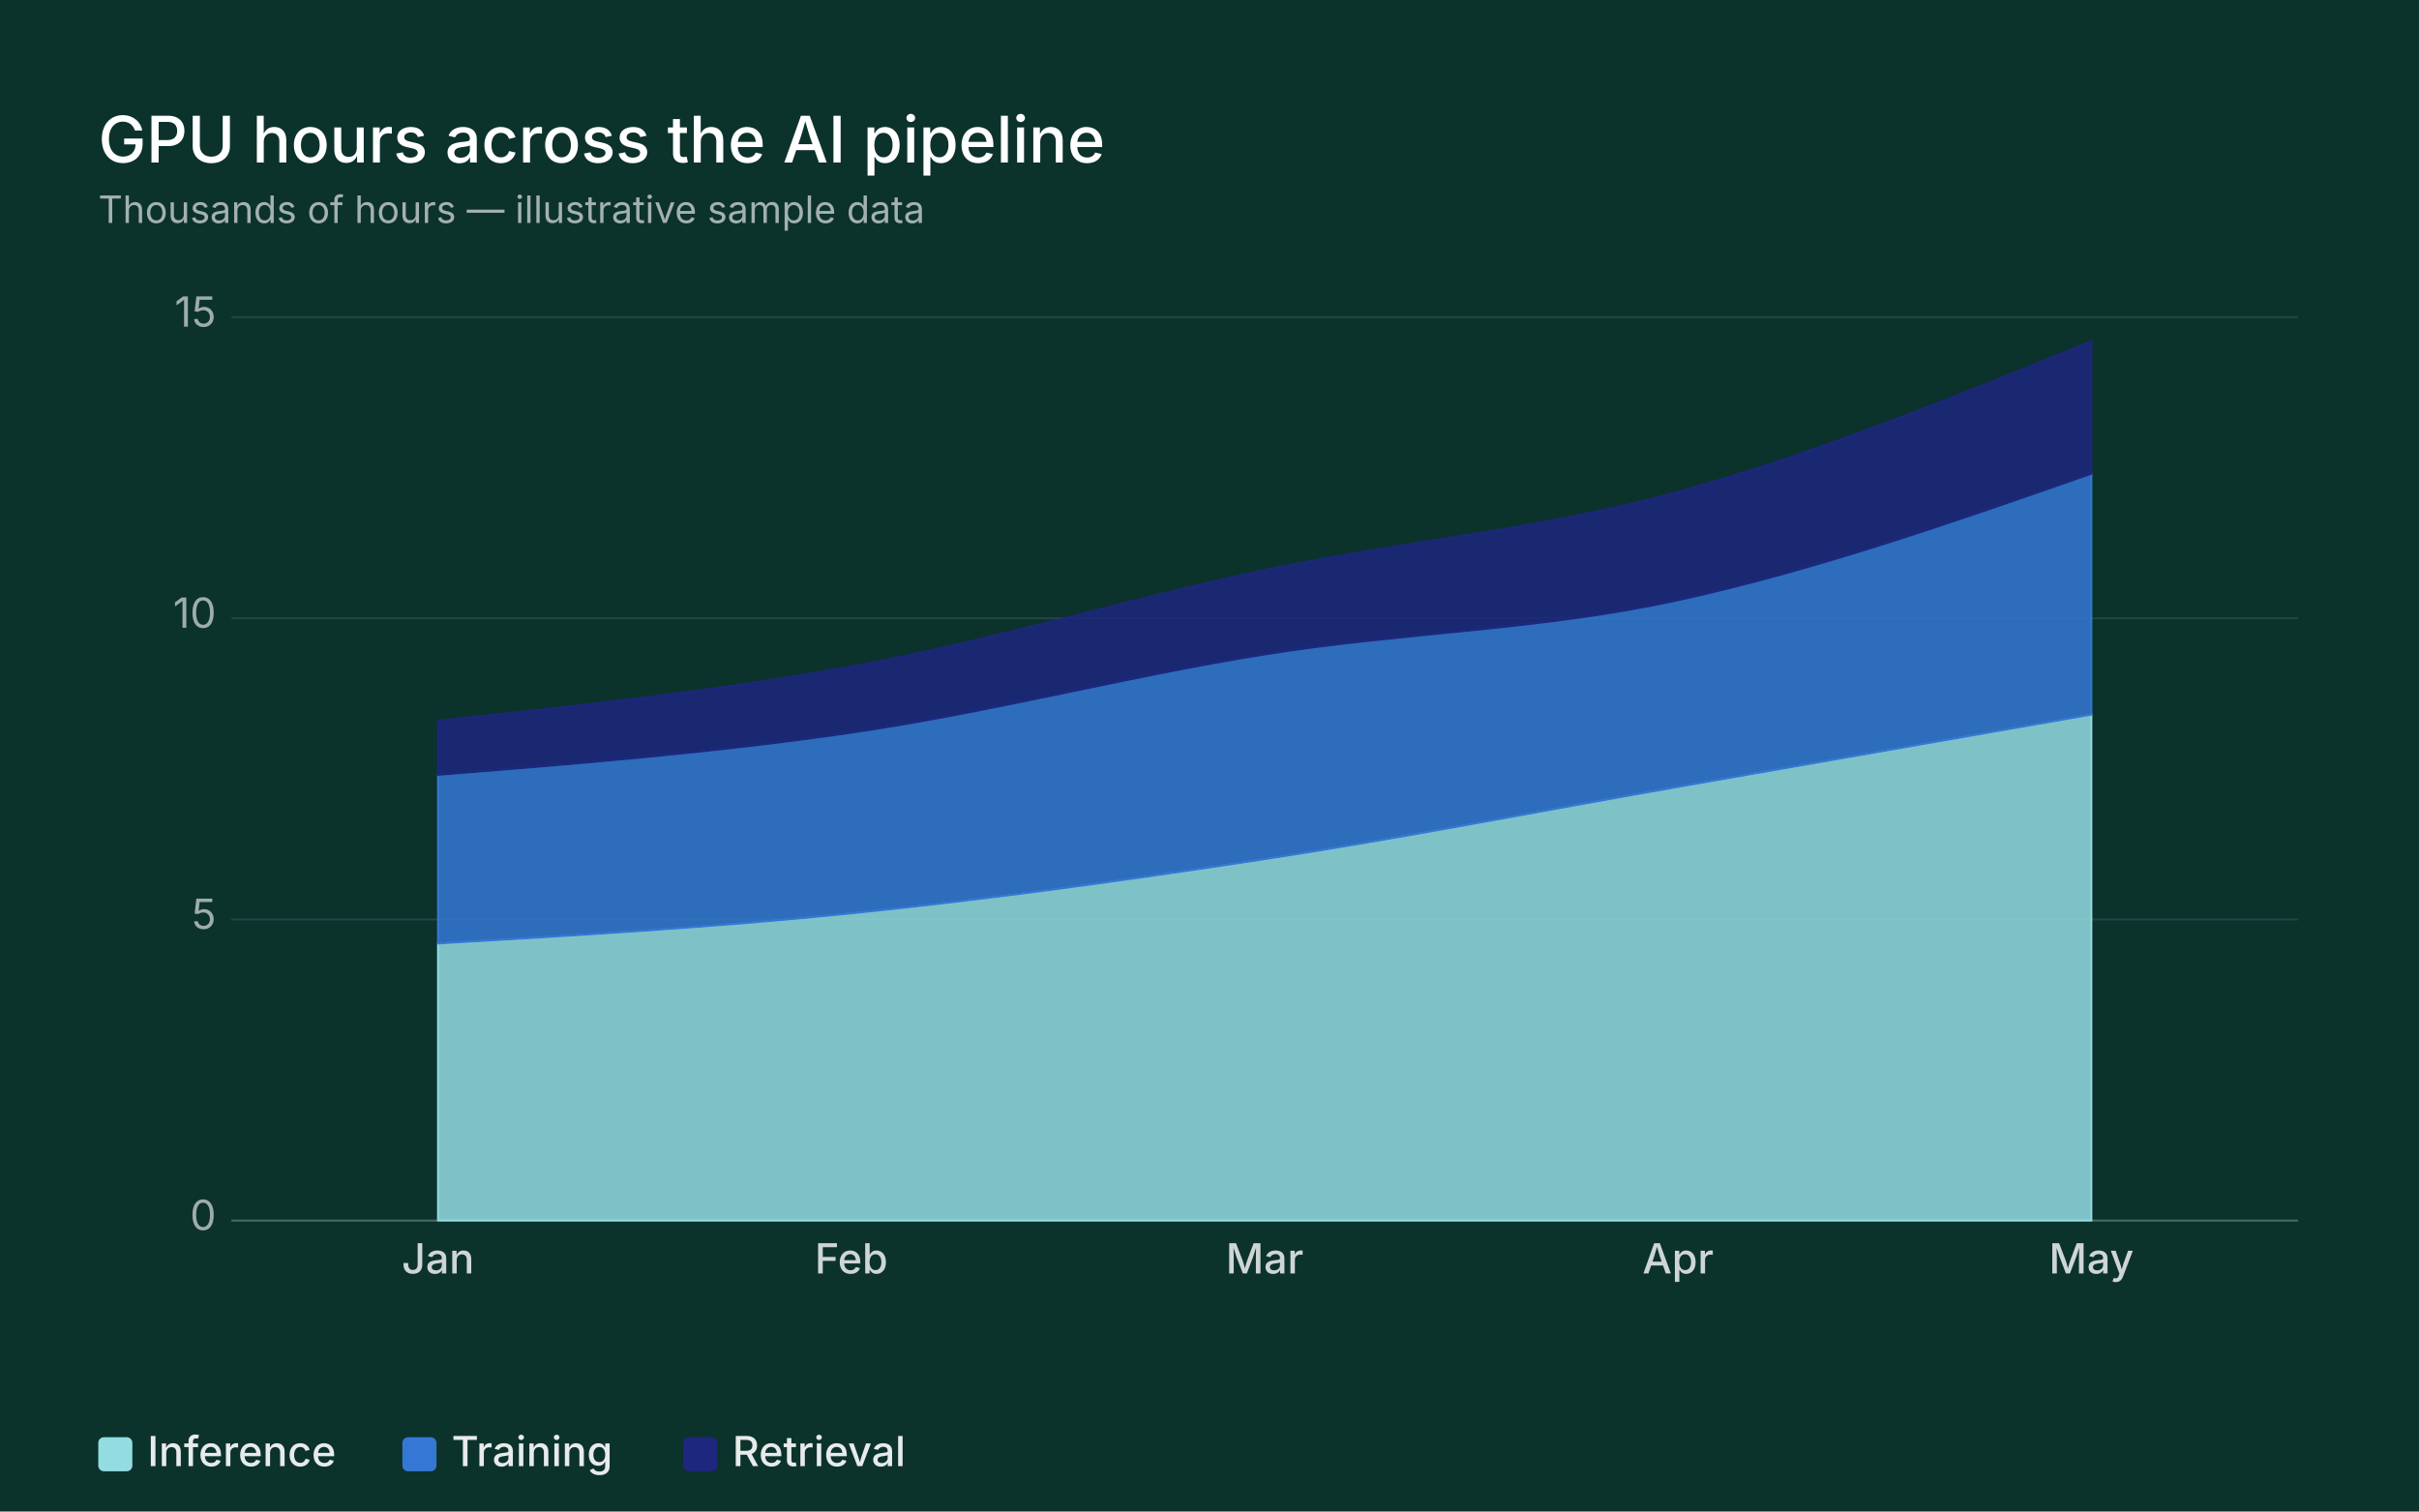
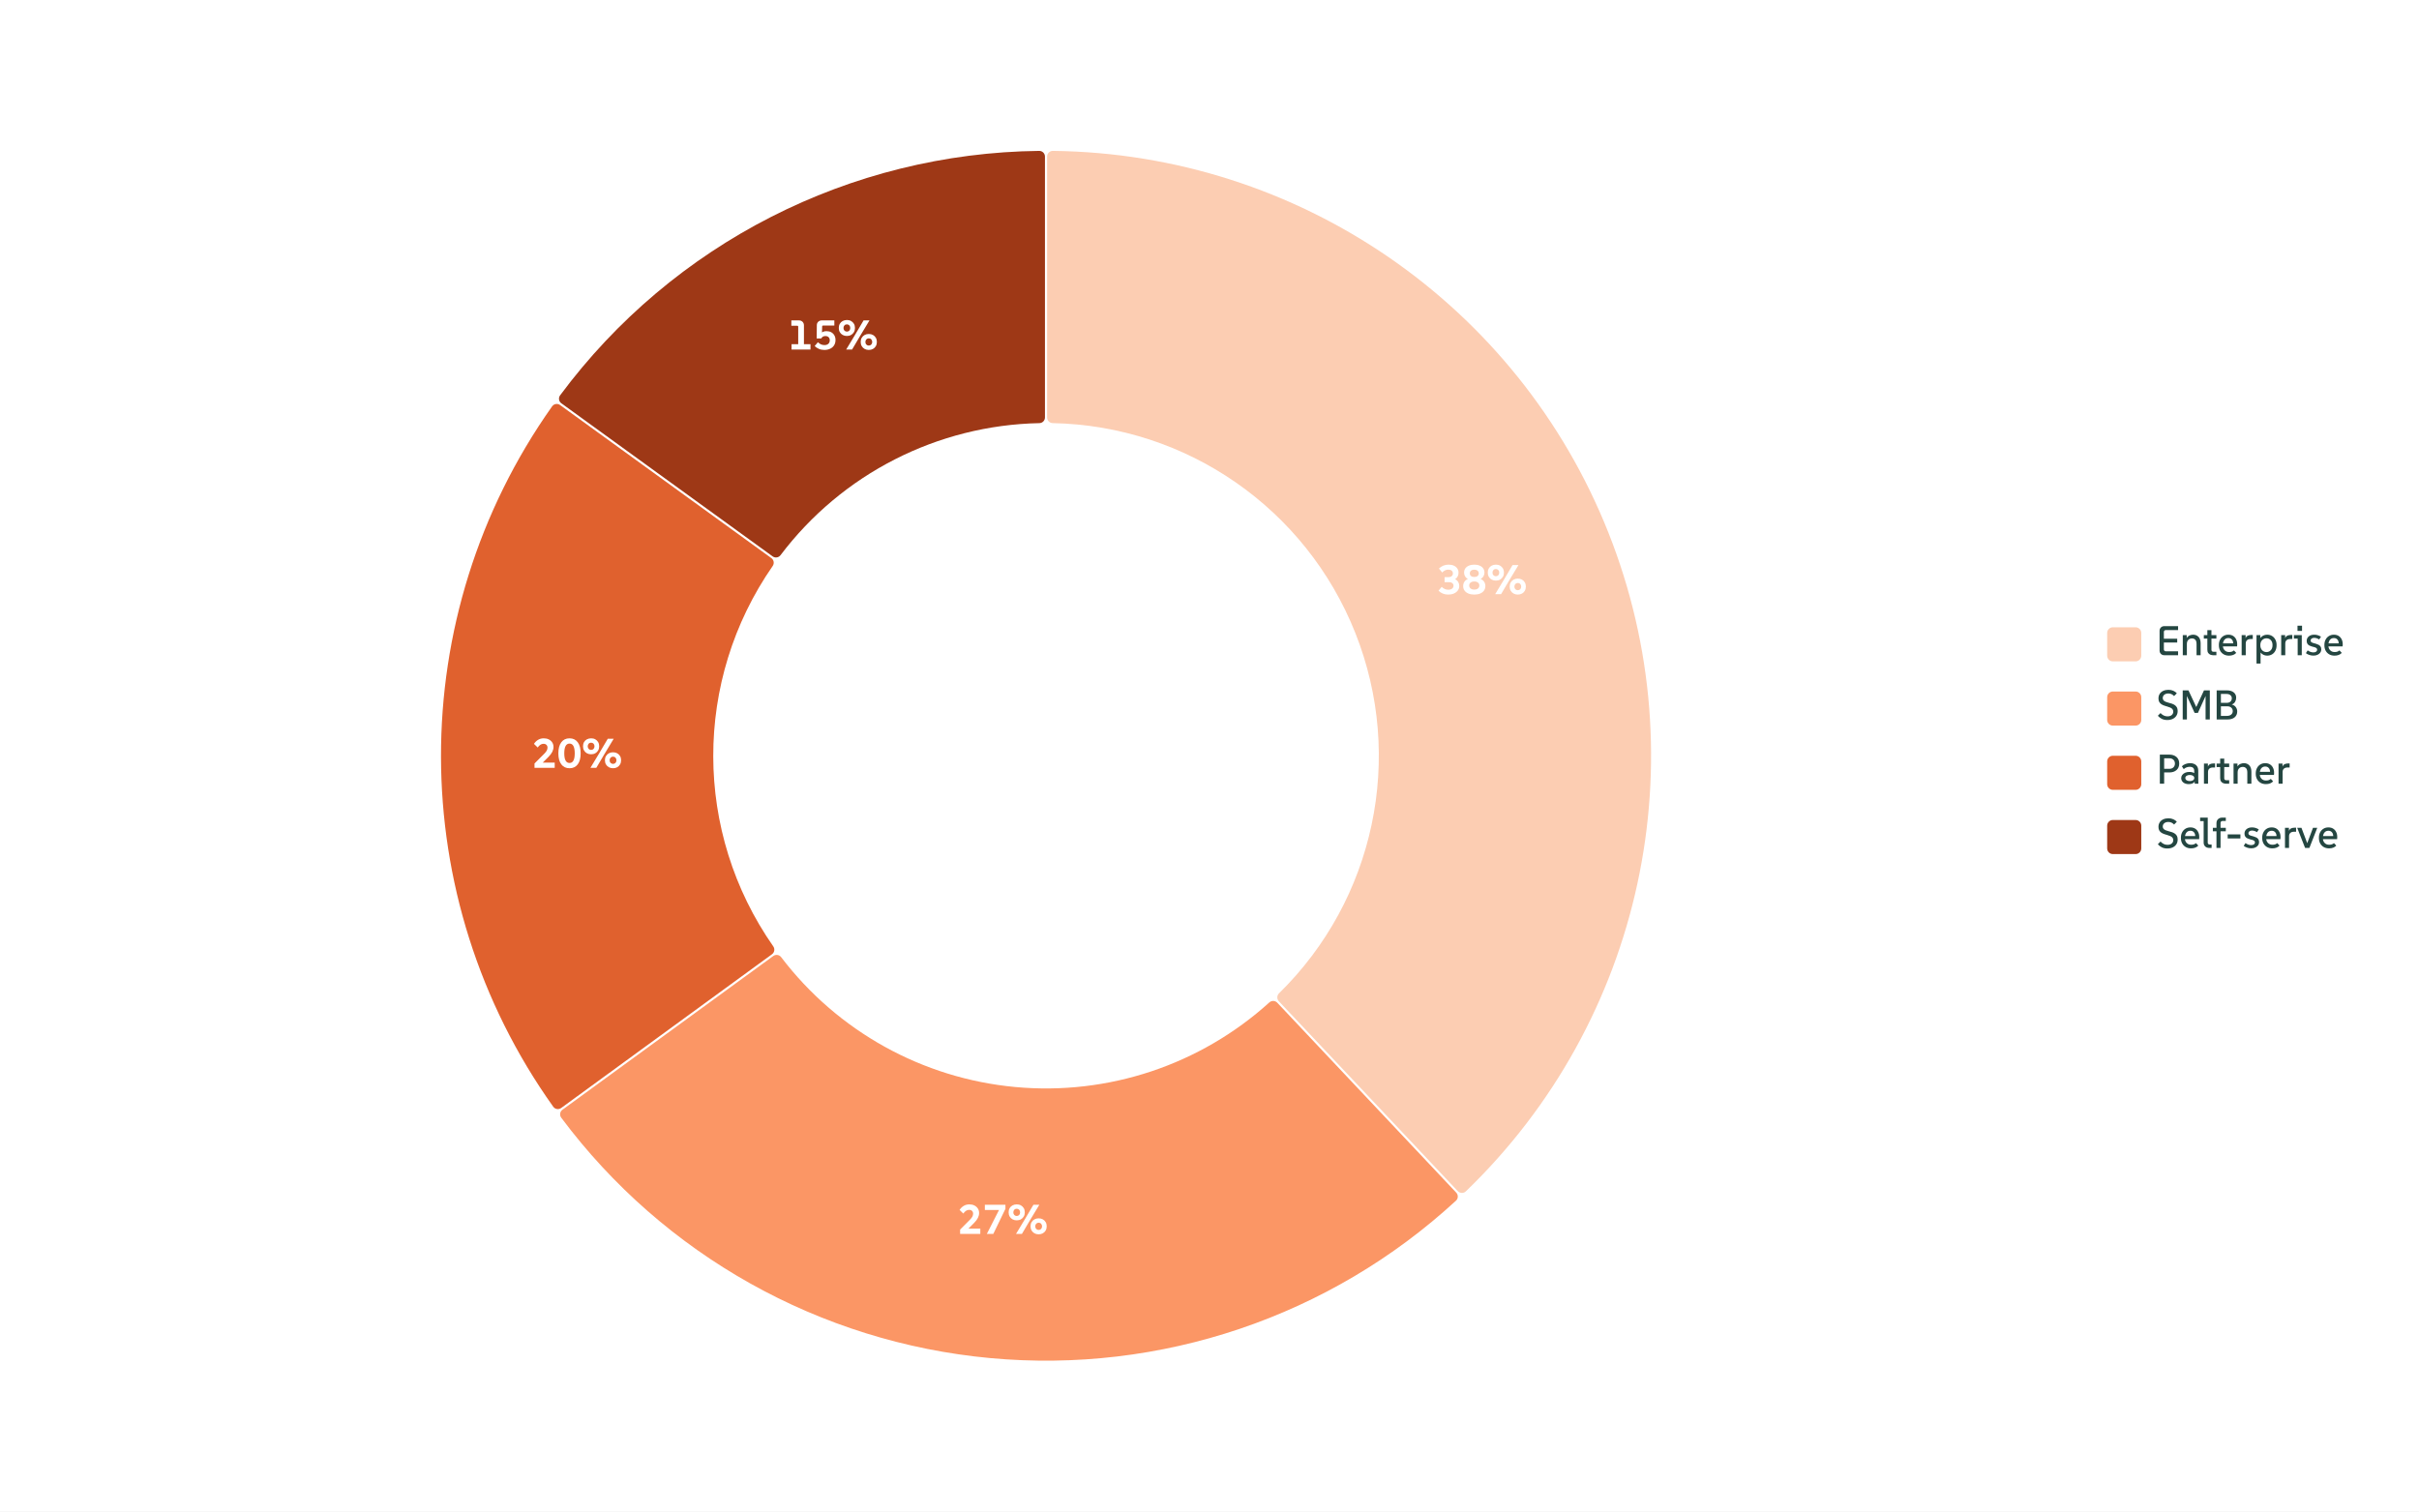
- <svg xmlns="http://www.w3.org/2000/svg" id="d3-svg" width="1280" height="800" style="width:100%;height:auto;display:block" viewBox="0 0 1280 800">
+ <svg xmlns="http://www.w3.org/2000/svg" id="d3-svg" width="1280" height="800" data-lolly-anno="donut auto grouped monotone uniform none linear auto warm series #0c322c #ffffff right" style="width:100%;height:auto;display:block" viewBox="0 0 1280 800">
  <defs>
-     <style>@font-face{font-family:"SUSE";src:url(/catalog/fonts/webfonts/SUSE[wght].woff2)format("woff2-variations");font-weight:100 900;font-display:block}#d3-svg text{font-family:"SUSE",system-ui,-apple-system,sans-serif}#d3-svg [data-canvas-input]{cursor:pointer}</style>
+     <style>#d3-svg [data-canvas-input]{cursor:pointer}</style>
  </defs>
-   <path id="d3-bg" fill="#0c322c" d="M0 0h1280v800H0z" pointer-events="all" />
+   <path id="d3-bg" fill="#fff" d="M0 0h1280v800H0z" pointer-events="all" />
  <g id="d3-plot">
-     <text x="52" y="86" fill="#fff" font-size="34" font-weight="500">GPU hours across the AI pipeline</text>
-     <text x="52" y="118" fill="#fff" font-size="20" font-weight="400" opacity=".62">Thousands of hours — illustrative sample data</text>
-     <g class="value-axis">
-       <path stroke="#fff" d="M122.4 646H1216" opacity=".28" />
-       <text x="114.4" y="651" fill="#fff" font-size="22" opacity=".6" text-anchor="end">0</text>
-       <path stroke="#fff" d="M122.4 486.63H1216" opacity=".1" />
-       <text x="114.4" y="491.63" fill="#fff" font-size="22" opacity=".6" text-anchor="end">5</text>
-       <path stroke="#fff" d="M122.4 327.25H1216" opacity=".1" />
-       <text x="114.4" y="332.25" fill="#fff" font-size="22" opacity=".6" text-anchor="end">10</text>
-       <path stroke="#fff" d="M122.4 167.88H1216" opacity=".1" />
-       <text x="114.4" y="172.88" fill="#fff" font-size="22" opacity=".6" text-anchor="end">15</text>
-     </g>
-     <text x="231.76" y="674" fill="#fff" font-size="22" font-weight="500" opacity=".8" text-anchor="middle">Jan</text>
-     <text x="450.48" y="674" fill="#fff" font-size="22" font-weight="500" opacity=".8" text-anchor="middle">Feb</text>
-     <text x="669.2" y="674" fill="#fff" font-size="22" font-weight="500" opacity=".8" text-anchor="middle">Mar</text>
-     <text x="887.92" y="674" fill="#fff" font-size="22" font-weight="500" opacity=".8" text-anchor="middle">Apr</text>
-     <text x="1106.64" y="674" fill="#fff" font-size="22" font-weight="500" opacity=".8" text-anchor="middle">May</text>
-     <path fill="#92dce2" fill-opacity=".85" stroke="#92dce2" d="M231.76 499.38c72.9-4.25 145.81-8.5 218.72-15.94s145.81-17.53 218.72-28.69 145.81-25.5 218.72-38.25l218.72-38.25V646H231.76Z" />
-     <path fill="#3478d4" fill-opacity=".85" stroke="#3478d4" d="M231.76 410.13c72.9-5.85 145.81-11.7 218.72-22.32s145.81-29.75 218.72-41.43c72.9-11.7 145.81-12.75 218.72-28.7 72.9-15.93 145.81-41.43 218.72-66.93v127.5L887.92 416.5c-72.9 12.75-145.81 27.1-218.72 38.25-72.9 11.16-145.81 21.25-218.72 28.69s-145.81 11.69-218.72 15.94Z" />
-     <path fill="#1c277d" fill-opacity=".85" stroke="#1c277d" d="M231.76 381.44c72.9-7.7 145.81-15.4 218.72-28.69 72.9-13.28 145.81-35.6 218.72-51s145.81-21.25 218.72-41.44 145.81-49.93 218.72-79.68v70.12c-72.9 25.5-145.81 51-218.72 66.94s-145.81 17-218.72 28.69c-72.9 11.68-145.81 30.8-218.72 41.43s-145.81 16.47-218.72 22.32Z" />
+     <path fill="#fccdb2" d="M554.07 82.86a3 3 0 0 1 3.03-3 320.16 320.16 0 0 1 218.55 550.68 3 3 0 0 1-4.26-.1l-94.7-100.5a3 3 0 0 1 .09-4.2 176.09 176.09 0 0 0-119.77-301.8 3 3 0 0 1-2.94-3Z" />
+     <path fill="#fff" d="M766.35 314.69q-1.63 0-2.9-.53-1.28-.53-2.27-1.52l1.69-2.04q.75.75 1.59 1.13.83.39 1.91.39 1.26 0 2-.59.75-.58.75-1.53 0-.88-.66-1.38-.66-.51-1.71-.51h-2.36v-2.64h2.11q1.04 0 1.66-.55.63-.55.63-1.41 0-.94-.65-1.48t-1.75-.54q-1.01 0-1.82.41t-1.43 1.09l-1.74-2.07q.95-.97 2.27-1.52t2.83-.55q1.59 0 2.78.53t1.84 1.49.66 2.25q0 1.08-.46 1.97t-1.34 1.46q1.12.57 1.65 1.52.53.94.53 2.07 0 1.36-.76 2.38-.76 1.03-2.07 1.6t-2.98.57m13.75 0q-1.78 0-3.1-.55t-2.05-1.56-.72-2.4q0-1.3.65-2.28.64-.98 1.83-1.44-.94-.5-1.47-1.39-.53-.9-.53-2.02 0-1.27.66-2.21t1.87-1.46 2.86-.53q1.63 0 2.84.52 1.21.51 1.88 1.45t.67 2.21q0 1.1-.53 2t-1.47 1.41q1.16.48 1.82 1.45t.66 2.27q0 1.41-.72 2.42-.73 1.01-2.05 1.56t-3.1.55m.02-9.31q1.08 0 1.72-.51.64-.52.64-1.4 0-.9-.65-1.43t-1.73-.53-1.72.53-.63 1.43q0 .88.63 1.4.64.51 1.74.51m-.02 6.67q1.23 0 1.96-.59.72-.6.72-1.57 0-.99-.72-1.56-.73-.57-1.94-.57-1.23 0-1.97.57-.73.57-.73 1.56 0 .97.72 1.57.73.59 1.96.59m11.44-4.75q-1.25 0-2.23-.54t-1.52-1.5-.54-2.21.54-2.2 1.52-1.47 2.23-.53 2.21.53 1.51 1.47q.55.95.55 2.2t-.55 2.21-1.51 1.5-2.21.54m-.37 7.17 4.7-7.79 4.49-7.61h3.13l-4.93 8.16-4.27 7.24zm.37-9.48q.79 0 1.29-.54.49-.54.49-1.38t-.49-1.37-1.29-.54-1.3.54-.5 1.37q0 .84.5 1.38.51.54 1.3.54m11.59 9.7q-1.25 0-2.22-.54t-1.52-1.49-.55-2.22q0-1.23.55-2.17.55-.95 1.52-1.49t2.22-.54 2.23.54q.96.54 1.5 1.49.54.94.54 2.17 0 1.26-.54 2.22-.54.95-1.5 1.49-.97.54-2.23.54m0-2.31q.8 0 1.3-.54.51-.54.51-1.37t-.51-1.38-1.3-.54-1.29.54-.51 1.38q0 .83.51 1.37.5.54 1.29.54" />
+     <path fill="#fb9665" d="M770.56 631.22a3 3 0 0 1-.15 4.27 320.16 320.16 0 0 1-473.43-43.92 3 3 0 0 1 .63-4.22l111.57-81.37a3 3 0 0 1 4.15.6 176.1 176.1 0 0 0 258.34 23.97 3 3 0 0 1 4.2.17Z" />
+     <path fill="#fff" d="M508.04 653.06v-2.29l5.28-5.3q.85-.86 1.23-1.61.37-.74.37-1.51 0-.88-.56-1.44-.56-.57-1.53-.57-.92 0-1.67.5-.75.49-1.43 1.46l-1.98-1.93q.9-1.37 2.21-2.15t2.98-.78q1.5 0 2.66.58 1.17.59 1.83 1.62t.66 2.4q0 1.25-.63 2.53-.62 1.27-1.99 2.66l-3.06 3.06h6.32v2.77zm14.14 0 6.45-12.65h-7.5v-2.75h10.89v2.13l-6.41 13.27zm15.82-7.17q-1.25 0-2.23-.54t-1.52-1.5-.54-2.21.54-2.2 1.52-1.47 2.23-.53 2.21.53 1.51 1.47q.55.95.55 2.2t-.55 2.21-1.51 1.5-2.21.54m-.37 7.17 4.7-7.79 4.49-7.61h3.13l-4.93 8.16-4.27 7.24zm.37-9.48q.79 0 1.29-.54.49-.54.49-1.38t-.49-1.37-1.29-.54-1.3.54-.5 1.37q0 .84.5 1.38.51.54 1.3.54m11.59 9.7q-1.25 0-2.22-.54t-1.52-1.49-.55-2.22q0-1.23.55-2.17.55-.95 1.52-1.49t2.22-.54 2.23.54q.96.54 1.5 1.49.54.94.54 2.17 0 1.26-.54 2.22-.54.95-1.5 1.49-.97.54-2.23.54m0-2.31q.8 0 1.3-.54.51-.54.51-1.37t-.51-1.38-1.3-.54-1.29.54-.51 1.38q0 .83.51 1.37.5.54 1.29.54" />
+     <path fill="#e0612e" d="M296.94 586.43a3 3 0 0 1-4.2-.68 320.2 320.2 0 0 1-.59-370.68 3 3 0 0 1 4.21-.7l111.82 81.03a3 3 0 0 1 .7 4.14 176.1 176.1 0 0 0 .31 201.37 3 3 0 0 1-.69 4.14Z" />
+     <path fill="#fff" d="M282.83 406.39v-2.29l5.28-5.3q.85-.86 1.23-1.61.37-.74.37-1.51 0-.88-.56-1.44-.56-.57-1.53-.57-.92 0-1.67.5-.75.49-1.43 1.46l-1.98-1.93q.9-1.37 2.21-2.15t2.98-.78q1.5 0 2.66.58 1.17.59 1.83 1.62t.66 2.4q0 1.25-.63 2.53-.62 1.27-1.99 2.66l-3.06 3.06h6.32v2.77zm18.54.22q-2.79 0-4.35-2.06-1.57-2.05-1.57-5.82 0-3.8 1.57-5.88 1.56-2.08 4.35-2.08 2.77 0 4.33 2.08 1.55 2.08 1.55 5.88 0 3.77-1.55 5.82-1.56 2.06-4.33 2.06m0-2.79q2.75 0 2.75-5.09 0-5.17-2.75-5.17-2.79 0-2.79 5.17 0 5.09 2.79 5.09m11.42-4.6q-1.25 0-2.23-.54t-1.52-1.5-.54-2.21.54-2.2 1.52-1.47 2.23-.53 2.21.53 1.51 1.47q.55.95.55 2.2t-.55 2.21-1.51 1.5-2.21.54m-.37 7.17 4.7-7.79 4.49-7.61h3.13l-4.93 8.16-4.27 7.24zm.37-9.48q.79 0 1.29-.54.49-.54.49-1.38t-.49-1.37-1.29-.54-1.3.54-.5 1.37.5 1.38q.51.54 1.3.54m11.59 9.7q-1.25 0-2.22-.54t-1.52-1.49-.55-2.22q0-1.23.55-2.17.55-.95 1.52-1.49t2.22-.54 2.23.54q.96.54 1.5 1.49.54.94.54 2.17 0 1.26-.54 2.22-.54.95-1.5 1.49-.97.54-2.23.54m0-2.31q.8 0 1.3-.54.51-.54.51-1.37t-.51-1.38-1.3-.54-1.29.54-.51 1.38.51 1.37 1.29.54" />
+     <path fill="#9e3816" d="M297.03 213.45a3 3 0 0 1-.65-4.22A320.2 320.2 0 0 1 549.9 79.86a3 3 0 0 1 3.03 3v138.09a3 3 0 0 1-2.94 3A176.1 176.1 0 0 0 413 293.85a3 3 0 0 1-4.15.63Z" />
+     <path fill="#fff" d="M418.85 184.99v-2.82h3.52v-9.3q0-.46-.44-.46h-3.19v-2.82h4.05q1.14 0 1.88.74.73.73.73 1.86v9.98h3.46v2.82zm17.36.22q-1.59 0-2.86-.54-1.28-.54-2.27-1.51l1.72-2.04q.72.72 1.57 1.12t1.88.4q1.32 0 2.07-.69t.75-1.87q0-.99-.61-1.6-.6-.62-1.73-.62-1.51 0-2.17 1.28h-2.42l.08-7.11q.03-1.08.77-1.76.75-.68 1.83-.68h6.67v2.71h-6.01q-.18 0-.31.12t-.13.29l-.09 3.24q.44-.33 1.05-.51.6-.17 1.37-.17 1.41 0 2.47.58 1.05.58 1.66 1.64.6 1.05.6 2.46 0 1.67-.77 2.85t-2.1 1.79q-1.33.62-3.02.62m11.92-7.39q-1.25 0-2.23-.54t-1.52-1.5-.54-2.21.54-2.2 1.52-1.47 2.23-.53 2.21.53 1.51 1.47.55 2.2-.55 2.21q-.55.96-1.51 1.5t-2.21.54m-.37 7.17 4.7-7.79 4.49-7.61h3.13l-4.93 8.16-4.27 7.24zm.37-9.48q.79 0 1.29-.54.49-.54.49-1.38t-.49-1.37-1.29-.54-1.3.54-.5 1.37q0 .84.5 1.38.51.54 1.3.54m11.59 9.7q-1.25 0-2.22-.54t-1.52-1.49-.55-2.22q0-1.23.55-2.17.55-.95 1.52-1.49t2.22-.54 2.23.54q.96.54 1.5 1.49.54.94.54 2.17 0 1.26-.54 2.22-.54.95-1.5 1.49-.97.54-2.23.54m0-2.31q.8 0 1.3-.54.51-.54.51-1.37t-.51-1.38-1.3-.54-1.29.54-.51 1.38.51 1.37q.5.54 1.29.54" />
    <g class="legend">
-       <rect width="18.04" height="18.04" x="52" y="760.67" fill="#92dce2" rx="3" />
-       <text x="78.04" y="776" fill="#fff" font-size="22" font-weight="500" opacity=".9">Inference</text>
-       <rect width="18.04" height="18.04" x="212.92" y="760.67" fill="#3478d4" rx="3" />
-       <text x="238.96" y="776" fill="#fff" font-size="22" font-weight="500" opacity=".9">Training</text>
-       <rect width="18.04" height="18.04" x="361.52" y="760.67" fill="#1c277d" rx="3" />
-       <text x="387.56" y="776" fill="#fff" font-size="22" font-weight="500" opacity=".9">Retrieval</text>
+       <rect width="18.04" height="18.04" x="1115" y="332" fill="#fccdb2" rx="3" />
+       <path fill="#0c322c" d="M1145.24 346.79q-1.1 0-1.8-.7-.71-.71-.71-1.81V333.9q0-1.1.71-1.81.7-.7 1.8-.7h7.28v2.09h-6.55q-.42 0-.7.29t-.27.7v3.59h7.06v2H1145v3.65q0 .42.27.7.28.29.7.29h6.55v2.09zm9.77 0v-10.65h2.07v1.52q.66-1.01 1.61-1.37t1.75-.37q1.81 0 2.91 1.17 1.1 1.16 1.1 3.41v6.29h-2.16v-5.96q0-1.56-.68-2.25t-1.74-.68q-1.12 0-1.91.75t-.79 2.22v5.92zm16.1 0q-.74 0-1.46-.27-.71-.28-1.18-.93t-.46-1.79v-5.81h-1.87v-1.85h1.87v-2.62h2.16v2.62h2.62v1.85h-2.62v5.98q0 .42.28.7t.69.27h1.65v1.85zm8.36.22q-1.6 0-2.81-.69-1.21-.7-1.88-1.93t-.67-2.86v-.22q0-1.54.62-2.76.63-1.22 1.76-1.92 1.14-.71 2.65-.71 1.57 0 2.68.77t1.62 2.16q.52 1.38.3 3.28h-7.5q.13 1.27 1 2.12t2.32.85q1.59 0 2.51-.86l1.23 1.3q-.64.72-1.63 1.1-.99.37-2.2.37m-.33-9.31q-1.23 0-1.95.77-.73.77-.91 2.03h5.39q-.02-1.32-.72-2.06-.71-.74-1.81-.74m7.02 9.09v-10.65h2.09v1.63q.38-.97 1.16-1.33t1.75-.36h.88v2.13h-1.06q-1.28 0-1.97.61-.69.6-.69 1.81v6.16zm7.86 4.4v-15.05h2.02v1.56q.62-.83 1.54-1.3t2.05-.48q1.45 0 2.58.68t1.78 1.91.65 2.82v.22q0 1.63-.64 2.86-.63 1.24-1.77 1.92-1.13.68-2.58.68-1.08 0-1.97-.44t-1.51-1.21v5.83zm5.3-6.07q1.34 0 2.25-.97.92-.97.92-2.6v-.22q0-1.6-.92-2.55-.91-.94-2.25-.94-1.41 0-2.35.98-.93.97-.93 2.65 0 1.67.93 2.66t2.35.99m7.76 1.67v-10.65h2.09v1.63q.38-.97 1.16-1.33t1.75-.36h.88v2.13h-1.06q-1.27 0-1.97.61-.69.6-.69 1.81v6.16zm8.72 0v-8.8h-1.98v-1.85h4.15v10.65zm-.09-12.87v-2.75h2.4v2.75zm8.45 13.07q-1.24 0-2.28-.38-1.05-.37-1.73-.92l.95-1.47q.64.48 1.43.78.79.29 1.63.29.88 0 1.42-.39.53-.4.53-1.01 0-.58-.39-.87-.4-.3-1.02-.48l-1.35-.36q-.71-.19-1.34-.5-.63-.32-1.03-.91-.41-.58-.41-1.57 0-1.45 1.09-2.36 1.09-.92 2.91-.92 1.04 0 1.95.3t1.62.78l-.97 1.45q-.57-.39-1.24-.62-.67-.24-1.38-.24-.86 0-1.38.4-.53.4-.53 1.01 0 .57.41.87t1.05.47l1.37.38q.71.2 1.36.53t1.06.92.4 1.58q0 .95-.54 1.68-.54.72-1.46 1.14t-2.13.42m11.15.02q-1.61 0-2.82-.69-1.21-.7-1.88-1.93t-.67-2.86v-.22q0-1.54.63-2.76t1.76-1.92 2.65-.71q1.56 0 2.67.77t1.63 2.16q.52 1.38.3 3.28h-7.5q.13 1.27 1 2.12t2.32.85q1.58 0 2.51-.86l1.23 1.3q-.64.72-1.63 1.1-.99.37-2.2.37m-.33-9.31q-1.23 0-1.96.77-.72.77-.9 2.03h5.39q-.02-1.32-.73-2.06-.7-.74-1.8-.74" opacity=".9" />
+       <rect width="18.04" height="18.04" x="1115" y="366" fill="#fb9665" rx="3" />
+       <path fill="#0c322c" d="M1146.83 381.08q-1.68 0-2.92-.62t-2.1-1.63l1.41-1.43q.86.9 1.76 1.32t1.93.42q1.43 0 2.25-.69.81-.7.81-1.8 0-.81-.43-1.32-.43-.5-1.12-.81t-1.53-.54q-.83-.23-1.67-.52-.84-.28-1.53-.73t-1.12-1.18-.43-1.87q0-1.41.65-2.43t1.84-1.58 2.77-.57q1.43 0 2.57.5 1.15.49 1.89 1.33l-1.45 1.47q-.66-.68-1.38-1.02-.73-.34-1.65-.34-1.35 0-2.16.67t-.81 1.75q0 .77.43 1.23.42.46 1.13.75.7.29 1.55.5.85.2 1.68.48.84.27 1.54.74t1.14 1.22q.42.76.42 1.94 0 1.46-.69 2.52-.69 1.07-1.92 1.65-1.24.59-2.86.59m8.14-.29v-15.4h3.05l4.12 8.82 4.09-8.82h3.08v15.4h-2.24v-12.43l-4.05 8.95h-1.76l-4.07-8.95v12.43zm17.97 0v-15.4h5.43q2.27 0 3.58 1.06 1.31 1.05 1.31 2.83 0 1.17-.57 2.17-.58 1-1.79 1.42 1.41.35 2.16 1.38t.75 2.29q0 1.94-1.34 3.1-1.35 1.15-3.83 1.15zm5.17-13.51h-2.93v4.71h3.06q1.3 0 2-.67.71-.67.71-1.75 0-1.03-.76-1.66t-2.08-.63m.42 6.54h-3.35v5.08h3.11q1.54 0 2.35-.71.81-.7.81-1.84 0-1.08-.78-1.81-.78-.72-2.14-.72" opacity=".9" />
+       <rect width="18.04" height="18.04" x="1115" y="400" fill="#e0612e" rx="3" />
+       <path fill="#0c322c" d="M1142.87 414.79v-15.4h4.97q2.37 0 3.83 1.25 1.45 1.26 1.45 3.48t-1.45 3.47-3.83 1.24h-2.69v5.96zm5.08-13.44h-2.8v5.56h2.8q1.3 0 2.1-.77t.8-2.02-.8-2.01-2.1-.76m10.21 13.66q-1.81 0-2.9-.89t-1.09-2.3q0-.92.55-1.66t1.51-1.17 2.21-.43q1.61 0 2.62.62v-1.17q0-1.16-.64-1.67-.64-.5-1.67-.5-.84 0-1.72.3-.88.31-1.51.95l-.99-1.5q.72-.79 1.9-1.23t2.45-.44q1.92 0 3.12 1.01 1.19 1.02 1.19 2.97v3.44l.02 1.72q.01.87.05 1.73h-1.94v-1.08q-.94 1.3-3.16 1.3m.59-1.61q1.08 0 1.71-.45t.62-1.17q0-.71-.62-1.16-.63-.45-1.73-.45-1.08 0-1.73.45t-.65 1.16q0 .7.65 1.16t1.75.46m7.46 1.39v-10.65h2.09v1.63q.37-.97 1.15-1.33t1.75-.36h.88v2.13h-1.05q-1.28 0-1.97.61-.7.6-.7 1.81v6.16zm11.68 0q-.75 0-1.46-.27-.72-.28-1.18-.93t-.46-1.79v-5.81h-1.87v-1.85h1.87v-2.62h2.15v2.62h2.62v1.85h-2.62v5.98q0 .42.29.7t.68.27h1.65v1.85zm3.98 0v-10.65h2.07v1.52q.66-1.01 1.62-1.37.95-.37 1.75-.37 1.8 0 2.9 1.17 1.1 1.16 1.1 3.41v6.29h-2.16v-5.96q0-1.56-.68-2.25t-1.74-.68q-1.12 0-1.91.75t-.79 2.22v5.92zm17.12.22q-1.61 0-2.82-.69-1.21-.7-1.88-1.93t-.67-2.86v-.22q0-1.54.63-2.76.62-1.22 1.76-1.92 1.13-.71 2.65-.71 1.56 0 2.67.77t1.63 2.16q.52 1.38.3 3.28h-7.51q.14 1.27 1.01 2.12.86.85 2.32.85 1.58 0 2.5-.86l1.24 1.3q-.64.72-1.63 1.1-.99.37-2.2.37m-.33-9.31q-1.23 0-1.96.77t-.9 2.03h5.39q-.02-1.32-.73-2.06-.7-.74-1.8-.74m7.02 9.09v-10.65h2.09v1.63q.37-.97 1.15-1.33t1.75-.36h.88v2.13h-1.06q-1.27 0-1.96.61-.7.6-.7 1.81v6.16z" opacity=".9" />
+       <rect width="18.04" height="18.04" x="1115" y="434" fill="#9e3816" rx="3" />
+       <path fill="#0c322c" d="M1146.83 449.08q-1.68 0-2.92-.62t-2.1-1.63l1.41-1.43q.86.9 1.76 1.32t1.93.42q1.43 0 2.25-.69.81-.7.81-1.8 0-.81-.43-1.32-.43-.5-1.12-.81t-1.53-.54q-.83-.23-1.67-.52-.84-.28-1.53-.73t-1.12-1.18-.43-1.87q0-1.41.65-2.43t1.84-1.58 2.77-.57q1.43 0 2.57.5 1.15.49 1.89 1.33l-1.45 1.47q-.66-.68-1.38-1.02-.73-.34-1.65-.34-1.35 0-2.16.67t-.81 1.75q0 .77.43 1.23.42.46 1.13.75.7.29 1.55.5.85.2 1.68.48.84.27 1.54.74t1.14 1.22q.42.76.42 1.94 0 1.46-.69 2.52-.69 1.07-1.92 1.65-1.24.59-2.86.59m12.56-.07q-1.61 0-2.82-.69-1.21-.7-1.88-1.93t-.67-2.86v-.22q0-1.54.63-2.76.62-1.22 1.76-1.92 1.13-.71 2.65-.71 1.56 0 2.67.77t1.63 2.16q.52 1.38.3 3.28h-7.51q.14 1.27 1 2.12.87.85 2.33.85 1.58 0 2.5-.86l1.24 1.3q-.64.72-1.63 1.1-.99.37-2.2.37m-.33-9.31q-1.23 0-1.96.77t-.9 2.03h5.39q-.02-1.32-.73-2.06-.7-.74-1.8-.74m10.01 9.09q-1.37 0-2.19-.77-.83-.77-.83-2.07v-11.37h-1.87v-1.85h4.03V446q0 .41.29.7t.7.29h1.06v1.8zm3.76 0v-8.8h-1.91v-1.85h1.91v-2.44q0-1.36.86-2.17t2.31-.8h1.78v1.8h-1.8q-.42 0-.71.29t-.28.7v2.62h2.79v1.85h-2.79v8.8zm5.94-5.02v-2.15h6.73v2.15zm12.47 5.22q-1.23 0-2.27-.38-1.05-.37-1.73-.92l.95-1.47q.63.48 1.43.78.79.29 1.62.29.88 0 1.42-.39.54-.4.54-1.01 0-.58-.39-.87-.4-.3-1.03-.48l-1.34-.36q-.71-.19-1.34-.5-.63-.32-1.03-.91-.41-.58-.41-1.57 0-1.45 1.09-2.36 1.09-.92 2.91-.92 1.04 0 1.95.3t1.62.78l-.97 1.45q-.57-.39-1.25-.62-.67-.24-1.37-.24-.86 0-1.39.4t-.52 1.01q0 .57.4.87t1.06.47l1.36.38q.72.2 1.37.53t1.05.92.41 1.58q0 .95-.54 1.68-.54.72-1.46 1.14-.93.42-2.14.42m11.16.02q-1.61 0-2.82-.69-1.21-.7-1.88-1.93t-.67-2.86v-.22q0-1.54.63-2.76.62-1.22 1.76-1.92 1.13-.71 2.65-.71 1.56 0 2.67.77t1.63 2.16q.52 1.38.3 3.28h-7.51q.14 1.27 1.01 2.12.86.85 2.32.85 1.58 0 2.5-.86l1.24 1.3q-.64.72-1.63 1.1-.99.37-2.2.37m-.33-9.31q-1.23 0-1.96.77t-.9 2.03h5.39q-.02-1.32-.73-2.06-.7-.74-1.8-.74m7.02 9.09v-10.65h2.09v1.63q.37-.97 1.15-1.33t1.75-.36h.88v2.13h-1.06q-1.27 0-1.96.61-.7.6-.7 1.81v6.16zm10.64 0-4.18-10.65h2.25l3.06 8.12 3.05-8.12h2.25l-4.16 10.65zm12.68.22q-1.61 0-2.82-.69-1.21-.7-1.88-1.93t-.67-2.86v-.22q0-1.54.63-2.76.62-1.22 1.76-1.92 1.13-.71 2.65-.71 1.56 0 2.67.77t1.63 2.16q.51 1.38.29 3.28h-7.5q.13 1.27 1 2.12t2.32.85q1.59 0 2.51-.86l1.23 1.3q-.63.72-1.62 1.1-.99.37-2.2.37m-.33-9.31q-1.24 0-1.96.77-.73.77-.9 2.03h5.39q-.03-1.32-.73-2.06t-1.8-.74" opacity=".9" />
    </g>
  </g>
</svg>
